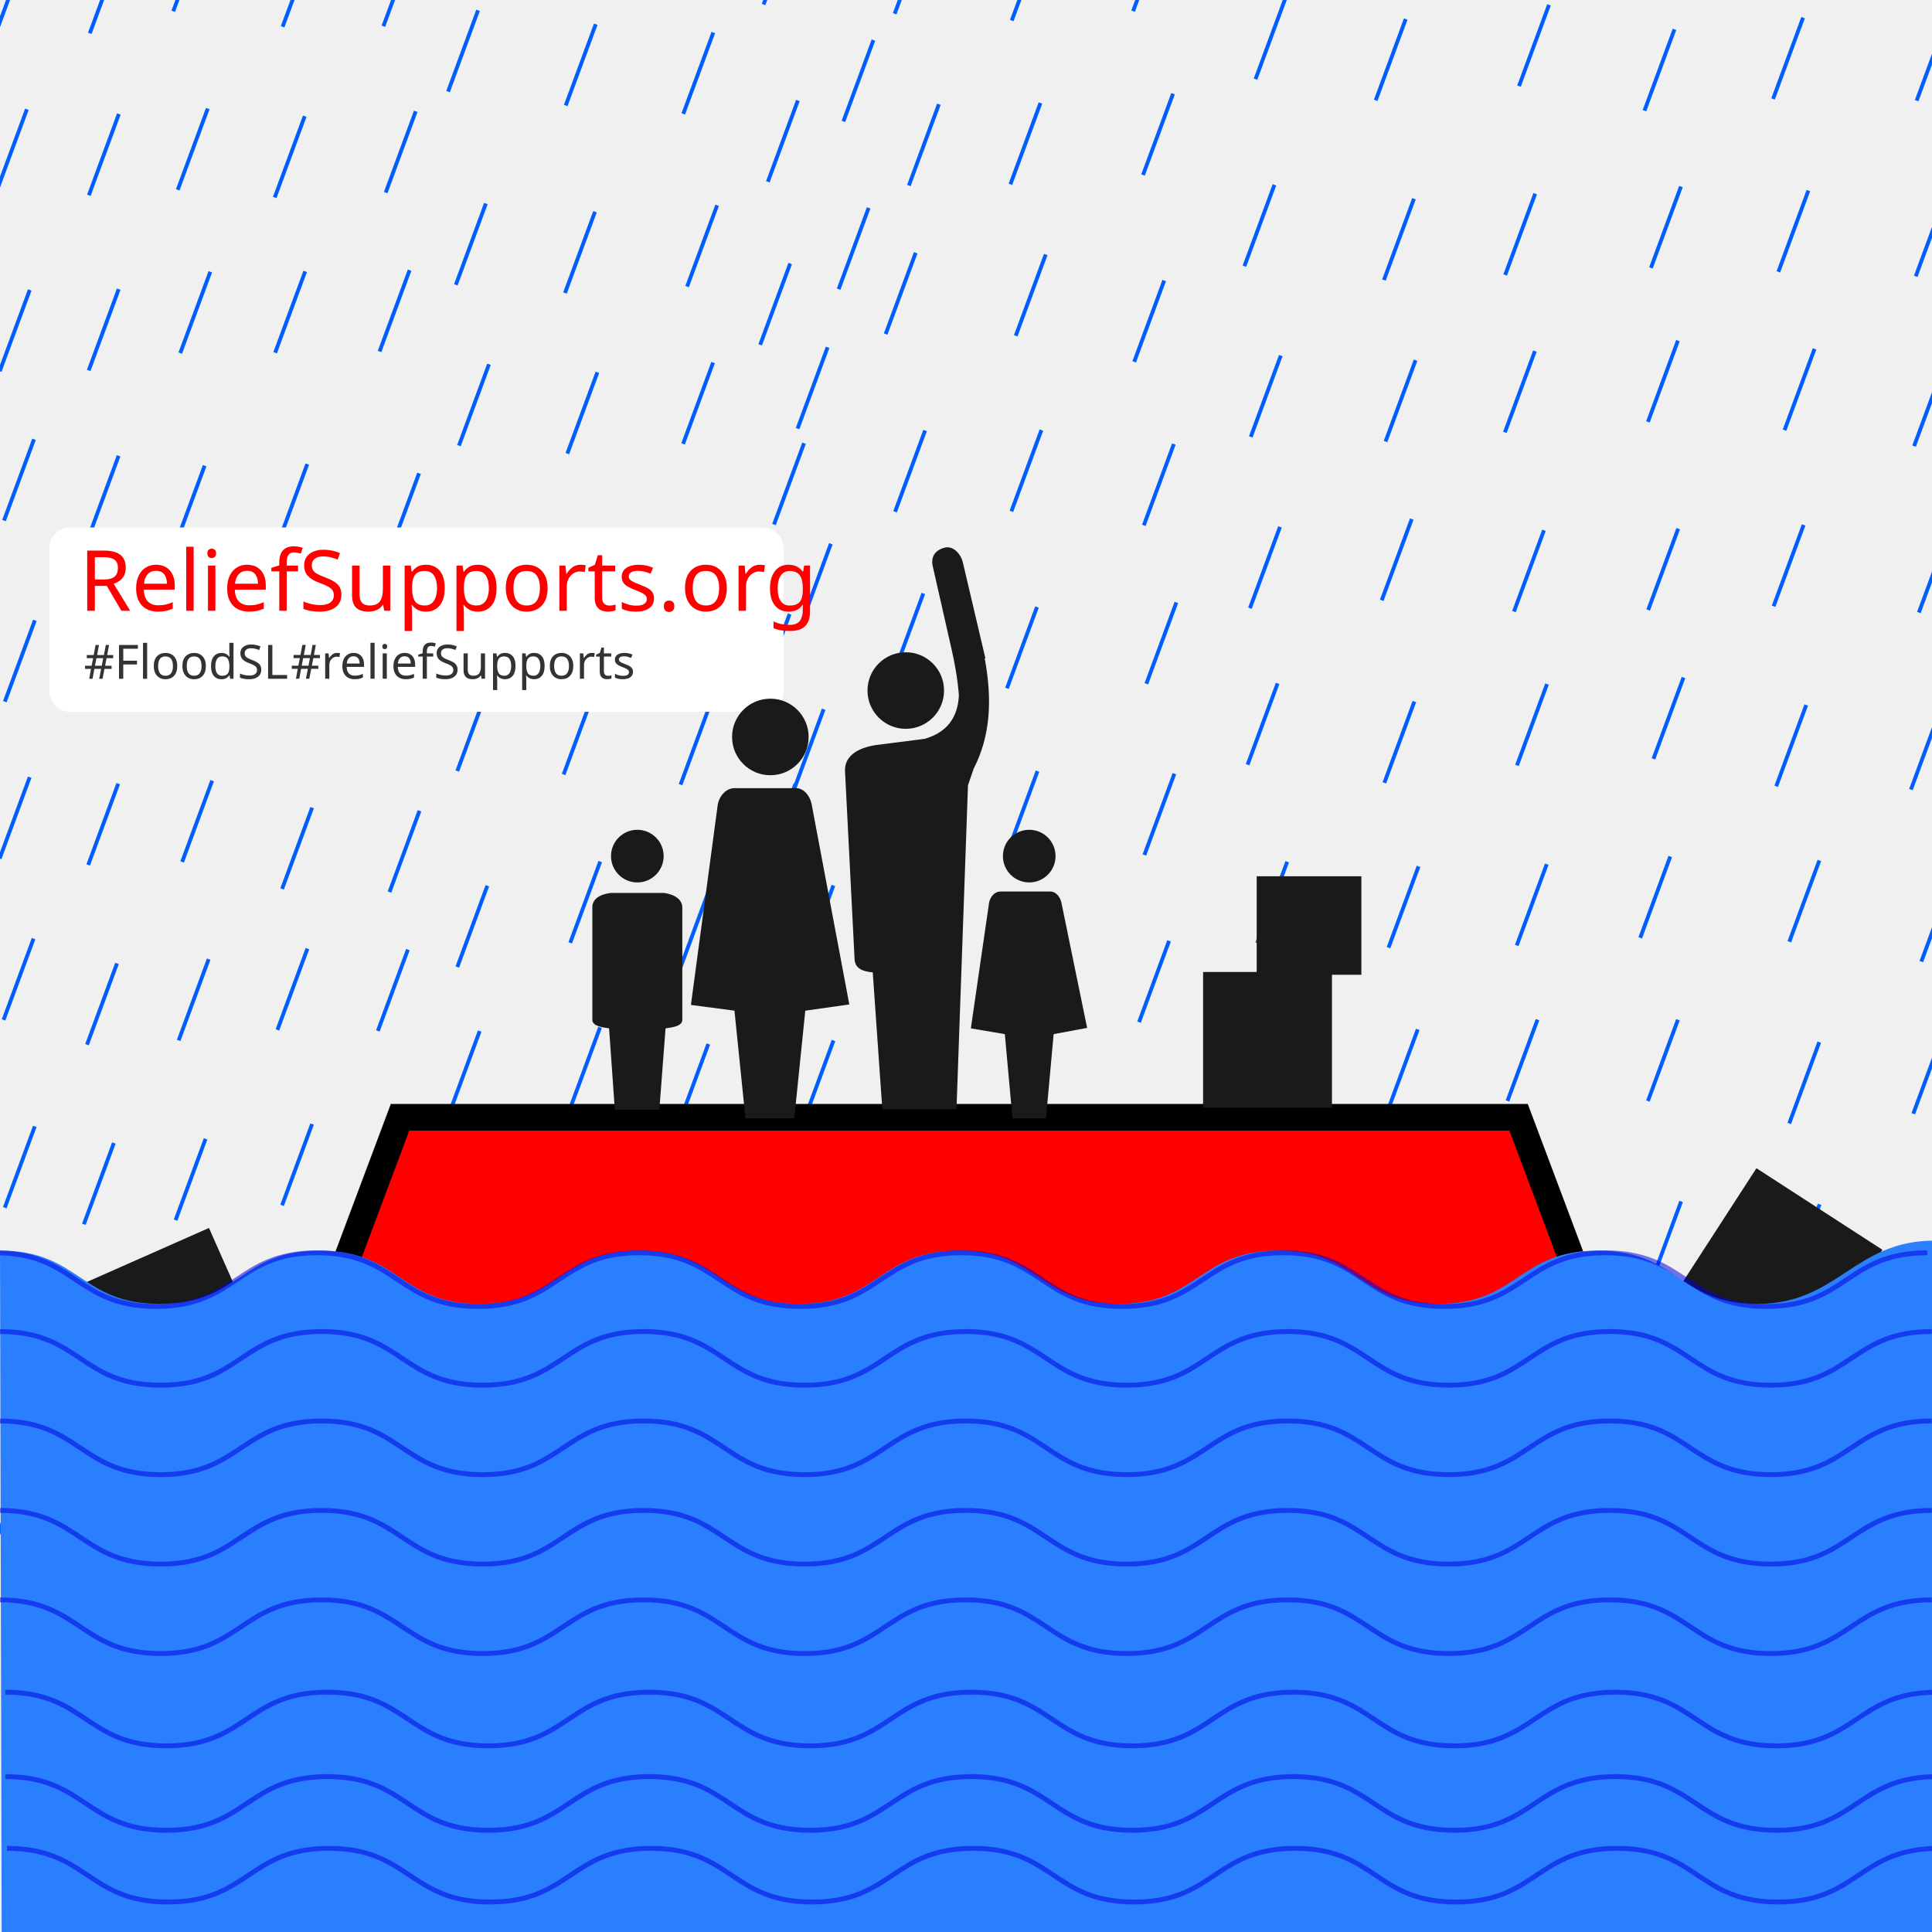
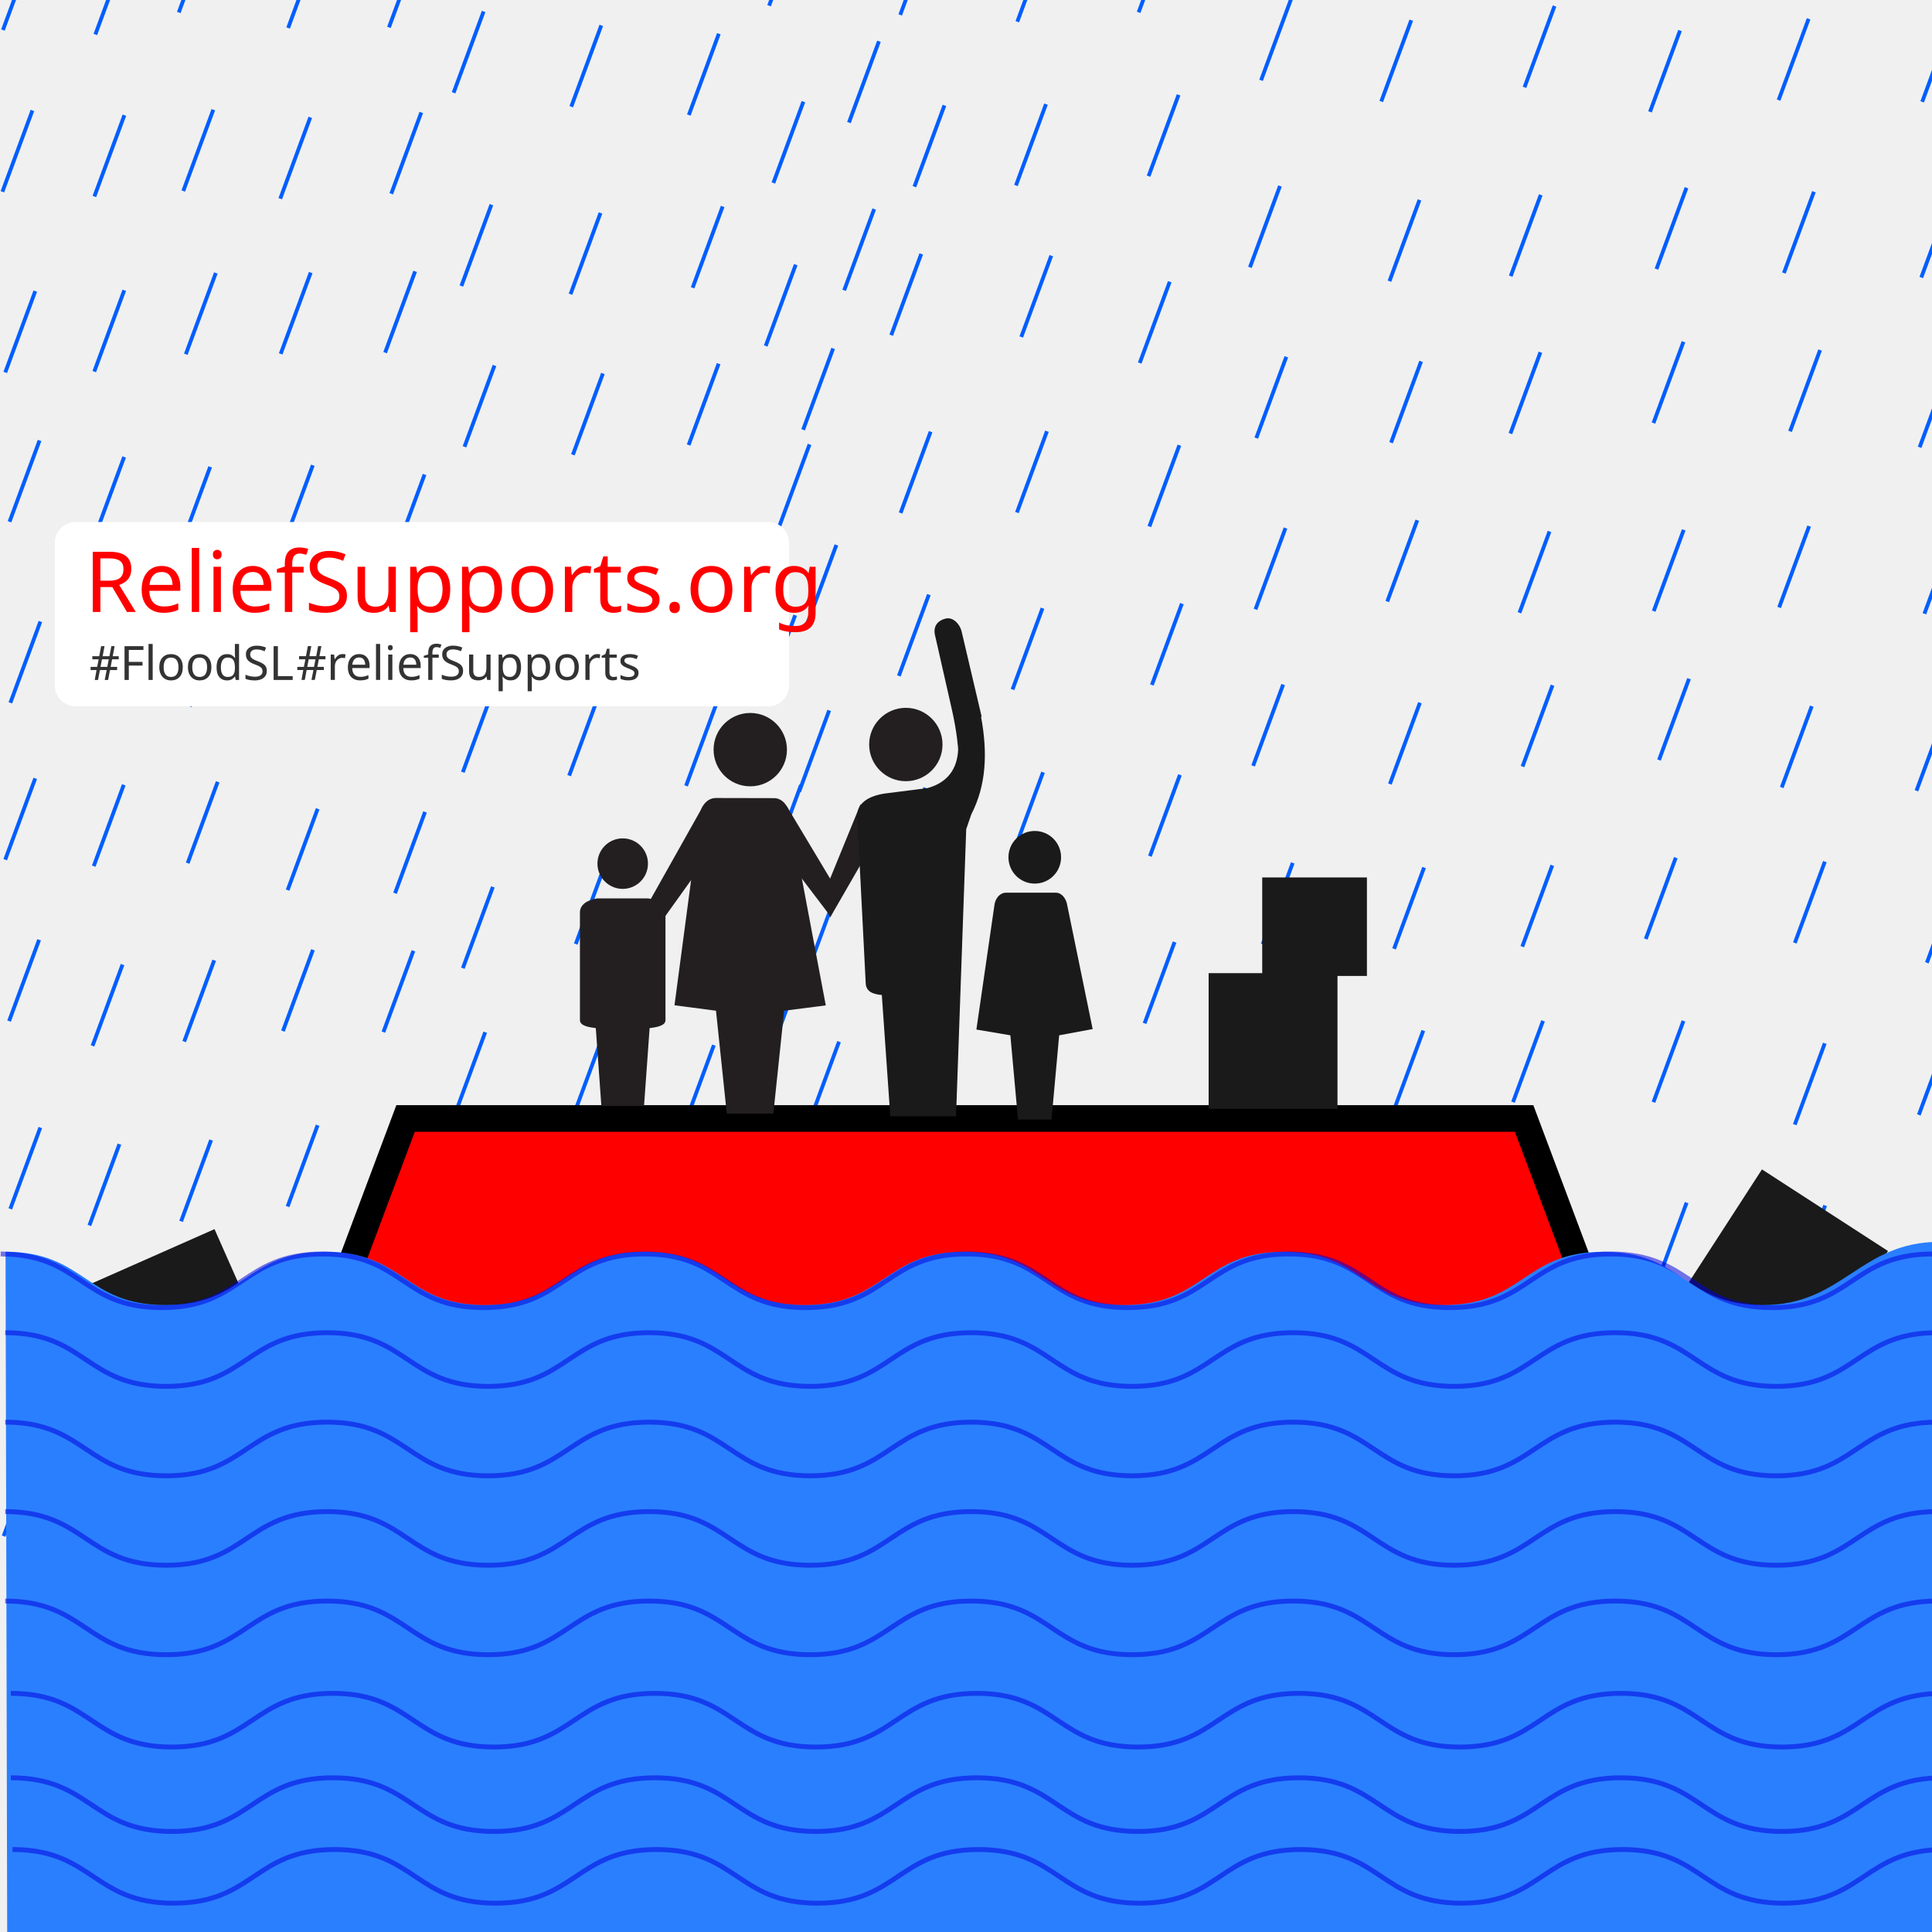
<svg xmlns="http://www.w3.org/2000/svg" xmlns:xlink="http://www.w3.org/1999/xlink" version="1.1" id="Layer_1" x="0px" y="0px" viewBox="0 0 1200 1200" xml:space="preserve" width="1200" height="1200">
  <defs id="defs8341">
    <filter style="color-interpolation-filters:sRGB" id="filter3941-9" width="1.96" y="-0.48" x="-0.48" height="1.96">
      <feGaussianBlur id="feGaussianBlur3943-4" stdDeviation="13.143" />
    </filter>
    <filter style="color-interpolation-filters:sRGB" id="filter9089" width="1.96" y="-0.48" x="-0.48" height="1.96">
      <feGaussianBlur id="feGaussianBlur9091" stdDeviation="13.143" />
    </filter>
  </defs>
  <style type="text/css" id="style8307">
	.st0{fill:none;}
	.st1{fill:none;stroke:#000000;stroke-width:3;stroke-miterlimit:10;}
</style>
-   <g id="g12012" transform="matrix(2.363739,0,0,2.363739,1644.604,387.0415)">
+   <g id="g12012" transform="matrix(2.363739,0,0,2.363739,1648.042,387.7715)">
    <path id="path9174" d="m -705.021,-180.174 -7.889,21.361" style="fill:none;fill-rule:evenodd;stroke:#005eff;stroke-width:1px;stroke-linecap:butt;stroke-linejoin:miter;stroke-opacity:1" />
    <use id="use11612" transform="translate(0.2199253,-3.511645)" xlink:href="#path9174" y="0" x="0" width="100%" height="100%" />
    <use id="use11614" transform="translate(0.2367067,43.8483)" xlink:href="#path9174" y="0" x="0" width="100%" height="100%" />
    <use id="use11616" transform="translate(0.249422,89.6215)" xlink:href="#path9174" y="0" x="0" width="100%" height="100%" />
    <use id="use11618" transform="translate(0,137.5374)" xlink:href="#path9174" y="0" x="0" width="100%" height="100%" />
    <use id="use11620" transform="translate(0,181.1509)" xlink:href="#path9174" y="0" x="0" width="100%" height="100%" />
    <use id="use11622" transform="translate(0,226.8578)" xlink:href="#path9174" y="0" x="0" width="100%" height="100%" />
    <use id="use11624" transform="translate(0,269.3796)" xlink:href="#path9174" y="0" x="0" width="100%" height="100%" />
    <use id="use11626" transform="translate(0,309.4663)" xlink:href="#path9174" y="0" x="0" width="100%" height="100%" />
    <use id="use11628" transform="translate(0,358.5057)" xlink:href="#path9174" y="0" x="0" width="100%" height="100%" />
    <use id="use11630" transform="translate(0,398.0072)" xlink:href="#path9174" y="0" x="0" width="100%" height="100%" />
    <use id="use11632" transform="translate(16.45773,2.656636)" xlink:href="#path9174" y="0" x="0" width="100%" height="100%" />
    <use id="use11634" transform="translate(16.31925,45.1521)" xlink:href="#path9174" y="0" x="0" width="100%" height="100%" />
    <use id="use11636" transform="translate(17.07123,92.62566)" xlink:href="#path9174" y="0" x="0" width="100%" height="100%" />
    <use id="use11638" transform="translate(18.19793,131.8624)" xlink:href="#path9174" y="0" x="0" width="100%" height="100%" />
    <use id="use11640" transform="translate(18.41417,179.4472)" xlink:href="#path9174" y="0" x="0" width="100%" height="100%" />
    <use id="use11642" transform="translate(17.0617,220.6575)" xlink:href="#path9174" y="0" x="0" width="100%" height="100%" />
    <use id="use11644" transform="translate(18.07624,263.0735)" xlink:href="#path9174" y="0" x="0" width="100%" height="100%" />
    <use id="use11646" transform="translate(18.39834,312.4124)" xlink:href="#path9174" y="0" x="0" width="100%" height="100%" />
    <use id="use11648" transform="translate(18.21359,359.2783)" xlink:href="#path9174" y="0" x="0" width="100%" height="100%" />
    <use id="use11650" transform="translate(16.64007,398.4115)" xlink:href="#path9174" y="0" x="0" width="100%" height="100%" />
    <use id="use11652" transform="translate(40.74526,3.821619)" xlink:href="#path9174" y="0" x="0" width="100%" height="100%" />
    <use id="use11654" transform="translate(40.48961,46.39179)" xlink:href="#path9174" y="0" x="0" width="100%" height="100%" />
    <use id="use11656" transform="translate(40.45458,92.40795)" xlink:href="#path9174" y="0" x="0" width="100%" height="100%" />
    <use id="use11658" transform="translate(40.42395,136.2018)" xlink:href="#path9174" y="0" x="0" width="100%" height="100%" />
    <use id="use11660" transform="translate(40.67524,177.3435)" xlink:href="#path9174" y="0" x="0" width="100%" height="100%" />
    <use id="use11662" transform="translate(40.32082,222.3555)" xlink:href="#path9174" y="0" x="0" width="100%" height="100%" />
    <use id="use11664" transform="translate(40.00281,269.5853)" xlink:href="#path9174" y="0" x="0" width="100%" height="100%" />
    <use id="use11666" transform="translate(39.18055,316.7736)" xlink:href="#path9174" y="0" x="0" width="100%" height="100%" />
    <use id="use11668" transform="translate(39.03111,353.8073)" xlink:href="#path9174" y="0" x="0" width="100%" height="100%" />
    <use id="use11670" transform="translate(39.23326,404.1823)" xlink:href="#path9174" y="0" x="0" width="100%" height="100%" />
    <use id="use11672" transform="translate(62.66914,-1.962065)" xlink:href="#path9174" y="0" x="0" width="100%" height="100%" />
    <use id="use11674" transform="translate(63.85124,44.95344)" xlink:href="#path9174" y="0" x="0" width="100%" height="100%" />
    <use id="use11676" transform="translate(64.51514,87.85297)" xlink:href="#path9174" y="0" x="0" width="100%" height="100%" />
    <use id="use11678" transform="translate(63.03046,138.8047)" xlink:href="#path9174" y="0" x="0" width="100%" height="100%" />
    <use id="use11680" transform="translate(65.61607,180.3919)" xlink:href="#path9174" y="0" x="0" width="100%" height="100%" />
    <use id="use11682" transform="translate(65.00317,221.569)" xlink:href="#path9174" y="0" x="0" width="100%" height="100%" />
    <use id="use11684" transform="translate(64.09132,268.4573)" xlink:href="#path9174" y="0" x="0" width="100%" height="100%" />
    <use id="use11686" transform="translate(63.27709,315.6913)" xlink:href="#path9174" y="0" x="0" width="100%" height="100%" />
    <use id="use11688" transform="translate(62.53636,356.2343)" xlink:href="#path9174" y="0" x="0" width="100%" height="100%" />
    <use id="use11690" transform="translate(62.75215,402.829)" xlink:href="#path9174" y="0" x="0" width="100%" height="100%" />
    <use id="use11692" transform="translate(91.40556,2.111391)" xlink:href="#path9174" y="0" x="0" width="100%" height="100%" />
    <use id="use11694" transform="translate(89.33541,46.96419)" xlink:href="#path9174" y="0" x="0" width="100%" height="100%" />
    <use id="use11696" transform="translate(89.45012,87.74501)" xlink:href="#path9174" y="0" x="0" width="100%" height="100%" />
    <use id="use11698" transform="translate(90.00611,138.3744)" xlink:href="#path9174" y="0" x="0" width="100%" height="100%" />
    <use id="use11700" transform="translate(90.57814,175.4754)" xlink:href="#path9174" y="0" x="0" width="100%" height="100%" />
    <use id="use11702" transform="translate(91.27426,228.6521)" xlink:href="#path9174" y="0" x="0" width="100%" height="100%" />
    <use id="use11704" transform="translate(90.0401,265.7007)" xlink:href="#path9174" y="0" x="0" width="100%" height="100%" />
    <use id="use11706" transform="translate(91.26548,311.801)" xlink:href="#path9174" y="0" x="0" width="100%" height="100%" />
    <use id="use11708" transform="translate(89.31199,358.1369)" xlink:href="#path9174" y="0" x="0" width="100%" height="100%" />
    <use id="use11710" transform="translate(91.03465,400.8505)" xlink:href="#path9174" y="0" x="0" width="100%" height="100%" />
    <use id="use11712" transform="translate(117.8925,1.956765)" xlink:href="#path9174" y="0" x="0" width="100%" height="100%" />
    <use id="use11714" transform="translate(118.499,45.67838)" xlink:href="#path9174" y="0" x="0" width="100%" height="100%" />
    <use id="use11716" transform="translate(116.886,87.42916)" xlink:href="#path9174" y="0" x="0" width="100%" height="100%" />
    <use id="use11718" transform="translate(119.366,140.8071)" xlink:href="#path9174" y="0" x="0" width="100%" height="100%" />
    <use id="use11720" transform="translate(119.1987,175.9946)" xlink:href="#path9174" y="0" x="0" width="100%" height="100%" />
    <use id="use11722" transform="translate(119.4907,229.4805)" xlink:href="#path9174" y="0" x="0" width="100%" height="100%" />
    <use id="use11724" transform="translate(116.4364,265.9628)" xlink:href="#path9174" y="0" x="0" width="100%" height="100%" />
    <use id="use11726" transform="translate(118.0369,317.6896)" xlink:href="#path9174" y="0" x="0" width="100%" height="100%" />
    <use id="use11728" transform="translate(117.9873,355.7677)" xlink:href="#path9174" y="0" x="0" width="100%" height="100%" />
    <use id="use11730" transform="translate(118.8371,400.6724)" xlink:href="#path9174" y="0" x="0" width="100%" height="100%" />
    <use height="100%" width="100%" id="use11732" transform="translate(134.8806,19.14052)" xlink:href="#path9174" y="0" x="0" />
    <use height="100%" width="100%" id="use11734" transform="translate(136.9303,69.91159)" xlink:href="#path9174" y="0" x="0" />
    <use height="100%" width="100%" id="use11736" transform="translate(137.743,112.1625)" xlink:href="#path9174" y="0" x="0" />
    <use height="100%" width="100%" id="use11738" transform="translate(138.7466,156.3961)" xlink:href="#path9174" y="0" x="0" />
    <use height="100%" width="100%" id="use11740" transform="translate(137.3075,197.6756)" xlink:href="#path9174" y="0" x="0" />
    <use height="100%" width="100%" id="use11742" transform="translate(137.3149,249.1764)" xlink:href="#path9174" y="0" x="0" />
    <use height="100%" width="100%" id="use11744" transform="translate(135.3024,287.3662)" xlink:href="#path9174" y="0" x="0" />
    <use height="100%" width="100%" id="use11746" transform="translate(136.8478,330.9468)" xlink:href="#path9174" y="0" x="0" />
    <use height="100%" width="100%" id="use11748" transform="translate(135.2551,379.4895)" xlink:href="#path9174" y="0" x="0" />
    <use height="100%" width="100%" id="use11750" transform="translate(137.6789,424.6957)" xlink:href="#path9174" y="0" x="0" />
    <use height="100%" width="100%" id="use11752" transform="translate(165.7999,22.79718)" xlink:href="#path9174" y="0" x="0" />
    <use height="100%" width="100%" id="use11754" transform="translate(165.6036,72.06893)" xlink:href="#path9174" y="0" x="0" />
    <use height="100%" width="100%" id="use11756" transform="translate(166.2275,114.2653)" xlink:href="#path9174" y="0" x="0" />
    <use height="100%" width="100%" id="use11758" transform="translate(167.6994,160.287)" xlink:href="#path9174" y="0" x="0" />
    <use height="100%" width="100%" id="use11760" transform="translate(165.2465,198.5798)" xlink:href="#path9174" y="0" x="0" />
    <use height="100%" width="100%" id="use11762" transform="translate(166.9791,242.827)" xlink:href="#path9174" y="0" x="0" />
    <use height="100%" width="100%" id="use11764" transform="translate(166.9323,286.3993)" xlink:href="#path9174" y="0" x="0" />
    <use height="100%" width="100%" id="use11766" transform="translate(167.8384,337.0048)" xlink:href="#path9174" y="0" x="0" />
    <use height="100%" width="100%" id="use11768" transform="translate(166.181,374.6492)" xlink:href="#path9174" y="0" x="0" />
    <use height="100%" width="100%" id="use11770" transform="translate(165.5464,424.5496)" xlink:href="#path9174" y="0" x="0" />
    <use height="100%" width="100%" id="use11772" transform="translate(196.6913,24.98938)" xlink:href="#path9174" y="0" x="0" />
    <use height="100%" width="100%" id="use11774" transform="translate(197.6922,70.38133)" xlink:href="#path9174" y="0" x="0" />
    <use height="100%" width="100%" id="use11776" transform="translate(196.6401,111.6959)" xlink:href="#path9174" y="0" x="0" />
    <use height="100%" width="100%" id="use11778" transform="translate(196.8594,159.2227)" xlink:href="#path9174" y="0" x="0" />
    <use height="100%" width="100%" id="use11780" transform="translate(195.9671,201.2593)" xlink:href="#path9174" y="0" x="0" />
    <use height="100%" width="100%" id="use11782" transform="translate(195.6827,250.0433)" xlink:href="#path9174" y="0" x="0" />
    <use height="100%" width="100%" id="use11784" transform="translate(195.3856,290.7602)" xlink:href="#path9174" y="0" x="0" />
    <use height="100%" width="100%" id="use11786" transform="translate(197.0353,333.0728)" xlink:href="#path9174" y="0" x="0" />
    <use height="100%" width="100%" id="use11788" transform="translate(197.4042,375.7887)" xlink:href="#path9174" y="0" x="0" />
    <use height="100%" width="100%" id="use11790" transform="translate(196.6535,423.5862)" xlink:href="#path9174" y="0" x="0" />
    <use height="100%" width="100%" id="use11792" transform="translate(238.7662,26.96856)" xlink:href="#path9174" y="0" x="0" />
    <use height="100%" width="100%" id="use11794" transform="translate(237.5113,71.05429)" xlink:href="#path9174" y="0" x="0" />
    <use height="100%" width="100%" id="use11796" transform="translate(226.7295,107.6873)" xlink:href="#path9174" y="0" x="0" />
    <use height="100%" width="100%" id="use11798" transform="translate(227.5773,159.3268)" xlink:href="#path9174" y="0" x="0" />
    <use height="100%" width="100%" id="use11800" transform="translate(225.6856,202.797)" xlink:href="#path9174" y="0" x="0" />
    <use height="100%" width="100%" id="use11802" transform="translate(228.2431,249.109)" xlink:href="#path9174" y="0" x="0" />
    <use height="100%" width="100%" id="use11804" transform="translate(228.2736,289.8427)" xlink:href="#path9174" y="0" x="0" />
    <use height="100%" width="100%" id="use11806" transform="translate(229.2509,332.6002)" xlink:href="#path9174" y="0" x="0" />
    <use height="100%" width="100%" id="use11808" transform="translate(225.568,380.2752)" xlink:href="#path9174" y="0" x="0" />
    <use height="100%" width="100%" id="use11810" transform="translate(225.8345,422.9241)" xlink:href="#path9174" y="0" x="0" />
    <use height="100%" width="100%" id="use11812" transform="translate(217.7859,-3.738919)" xlink:href="#path9174" y="0" x="0" />
    <use height="100%" width="100%" id="use11814" transform="translate(218.9119,42.83803)" xlink:href="#path9174" y="0" x="0" />
    <use height="100%" width="100%" id="use11816" transform="translate(216.8964,85.67722)" xlink:href="#path9174" y="0" x="0" />
    <use height="100%" width="100%" id="use11818" transform="translate(220.5269,132.8984)" xlink:href="#path9174" y="0" x="0" />
    <use height="100%" width="100%" id="use11820" transform="translate(216.7472,177.7908)" xlink:href="#path9174" y="0" x="0" />
    <use height="100%" width="100%" id="use11822" transform="translate(218.2626,222.4374)" xlink:href="#path9174" y="0" x="0" />
    <use height="100%" width="100%" id="use11824" transform="translate(220.5382,264.9577)" xlink:href="#path9174" y="0" x="0" />
    <use height="100%" width="100%" id="use11826" transform="translate(218.0155,312.2805)" xlink:href="#path9174" y="0" x="0" />
    <use height="100%" width="100%" id="use11828" transform="translate(218.8205,352.8848)" xlink:href="#path9174" y="0" x="0" />
    <use height="100%" width="100%" id="use11830" transform="translate(218.1346,400.9339)" xlink:href="#path9174" y="0" x="0" />
    <use height="100%" width="100%" id="use11832" transform="translate(252.2407,-1.318684)" xlink:href="#path9174" y="0" x="0" />
    <use height="100%" width="100%" id="use11834" transform="translate(255.9688,43.81632)" xlink:href="#path9174" y="0" x="0" />
    <use height="100%" width="100%" id="use11836" transform="translate(249.8734,82.85032)" xlink:href="#path9174" y="0" x="0" />
    <use height="100%" width="100%" id="use11838" transform="translate(252.3411,129.5546)" xlink:href="#path9174" y="0" x="0" />
    <use height="100%" width="100%" id="use11840" transform="translate(251.8824,172.3713)" xlink:href="#path9174" y="0" x="0" />
    <use height="100%" width="100%" id="use11842" transform="translate(250.9327,223.1233)" xlink:href="#path9174" y="0" x="0" />
    <use height="100%" width="100%" id="use11844" transform="translate(251.7718,263.3838)" xlink:href="#path9174" y="0" x="0" />
    <use height="100%" width="100%" id="use11846" transform="translate(249.2923,311.8468)" xlink:href="#path9174" y="0" x="0" />
    <use height="100%" width="100%" id="use11848" transform="translate(252.9408,349.6033)" xlink:href="#path9174" y="0" x="0" />
    <use height="100%" width="100%" id="use11850" transform="translate(252.5865,401.461)" xlink:href="#path9174" y="0" x="0" />
    <use height="100%" width="100%" id="use11852" transform="translate(283.0086,0.4669544)" xlink:href="#path9174" y="0" x="0" />
    <use height="100%" width="100%" id="use11854" transform="translate(282.6528,43.49766)" xlink:href="#path9174" y="0" x="0" />
    <use height="100%" width="100%" id="use11856" transform="translate(284.0483,83.30816)" xlink:href="#path9174" y="0" x="0" />
    <use height="100%" width="100%" id="use11858" transform="translate(282.9081,129.4442)" xlink:href="#path9174" y="0" x="0" />
    <use height="100%" width="100%" id="use11860" transform="translate(281.7439,175.9435)" xlink:href="#path9174" y="0" x="0" />
    <use height="100%" width="100%" id="use11862" transform="translate(281.8815,219.0643)" xlink:href="#path9174" y="0" x="0" />
    <use height="100%" width="100%" id="use11864" transform="translate(282.1235,267.2259)" xlink:href="#path9174" y="0" x="0" />
    <use height="100%" width="100%" id="use11866" transform="translate(283.9348,307.2328)" xlink:href="#path9174" y="0" x="0" />
    <use height="100%" width="100%" id="use11868" transform="translate(282.2891,356.6099)" xlink:href="#path9174" y="0" x="0" />
    <use height="100%" width="100%" id="use11870" transform="translate(285.4756,402.2654)" xlink:href="#path9174" y="0" x="0" />
    <use height="100%" width="100%" id="use11872" transform="translate(314.8889,-1.993023)" xlink:href="#path9174" y="0" x="0" />
    <use height="100%" width="100%" id="use11874" transform="translate(317.5003,41.04933)" xlink:href="#path9174" y="0" x="0" />
    <use height="100%" width="100%" id="use11876" transform="translate(315.1741,90.15354)" xlink:href="#path9174" y="0" x="0" />
    <use height="100%" width="100%" id="use11878" transform="translate(317.706,133.1178)" xlink:href="#path9174" y="0" x="0" />
    <use height="100%" width="100%" id="use11880" transform="translate(318.369,174.7443)" xlink:href="#path9174" y="0" x="0" />
    <use height="100%" width="100%" id="use11882" transform="translate(317.853,219.7366)" xlink:href="#path9174" y="0" x="0" />
    <use height="100%" width="100%" id="use11884" transform="translate(316.4511,263.6644)" xlink:href="#path9174" y="0" x="0" />
    <use height="100%" width="100%" id="use11886" transform="translate(316.4805,308.6697)" xlink:href="#path9174" y="0" x="0" />
    <use height="100%" width="100%" id="use11888" transform="translate(315.159,351.0195)" xlink:href="#path9174" y="0" x="0" />
    <use height="100%" width="100%" id="use11890" transform="translate(318.4631,397.8869)" xlink:href="#path9174" y="0" x="0" />
    <use height="100%" width="100%" id="use11892" transform="translate(347.0626,15.86405)" xlink:href="#path9174" y="0" x="0" />
    <use height="100%" width="100%" id="use11894" transform="translate(344.138,65.00639)" xlink:href="#path9174" y="0" x="0" />
    <use height="100%" width="100%" id="use11896" transform="translate(345.8046,109.881)" xlink:href="#path9174" y="0" x="0" />
    <use height="100%" width="100%" id="use11898" transform="translate(345.595,154.8821)" xlink:href="#path9174" y="0" x="0" />
    <use height="100%" width="100%" id="use11900" transform="translate(344.9744,196.0042)" xlink:href="#path9174" y="0" x="0" />
    <use height="100%" width="100%" id="use11902" transform="translate(347.4935,242.8693)" xlink:href="#path9174" y="0" x="0" />
    <use height="100%" width="100%" id="use11904" transform="translate(345.1352,285.6463)" xlink:href="#path9174" y="0" x="0" />
    <use height="100%" width="100%" id="use11906" transform="translate(345.1947,328.5254)" xlink:href="#path9174" y="0" x="0" />
    <use height="100%" width="100%" id="use11908" transform="translate(344.891,371.5276)" xlink:href="#path9174" y="0" x="0" />
    <use height="100%" width="100%" id="use11910" transform="translate(347.0747,423.0853)" xlink:href="#path9174" y="0" x="0" />
    <use height="100%" width="100%" id="use11912" transform="translate(378.6383,21.43329)" xlink:href="#path9174" y="0" x="0" />
    <use height="100%" width="100%" id="use11914" transform="translate(380.7996,68.65368)" xlink:href="#path9174" y="0" x="0" />
    <use height="100%" width="100%" id="use11916" transform="translate(381.2209,111.0899)" xlink:href="#path9174" y="0" x="0" />
    <use height="100%" width="100%" id="use11918" transform="translate(380.2214,152.8226)" xlink:href="#path9174" y="0" x="0" />
    <use height="100%" width="100%" id="use11920" transform="translate(380.911,200.7793)" xlink:href="#path9174" y="0" x="0" />
    <use height="100%" width="100%" id="use11922" transform="translate(382.0067,244.0867)" xlink:href="#path9174" y="0" x="0" />
    <use height="100%" width="100%" id="use11924" transform="translate(381.8001,286.9294)" xlink:href="#path9174" y="0" x="0" />
    <use height="100%" width="100%" id="use11926" transform="translate(378.9615,329.1929)" xlink:href="#path9174" y="0" x="0" />
    <use height="100%" width="100%" id="use11928" transform="translate(380.0231,372.3146)" xlink:href="#path9174" y="0" x="0" />
    <use height="100%" width="100%" id="use11930" transform="translate(381.9015,417.5785)" xlink:href="#path9174" y="0" x="0" />
    <use height="100%" width="100%" id="use11932" transform="translate(416.2857,17.70829)" xlink:href="#path9174" y="0" x="0" />
    <use height="100%" width="100%" id="use11934" transform="translate(412.6588,67.3291)" xlink:href="#path9174" y="0" x="0" />
    <use height="100%" width="100%" id="use11936" transform="translate(412.5838,108.6855)" xlink:href="#path9174" y="0" x="0" />
    <use height="100%" width="100%" id="use11938" transform="translate(414.9628,155.7767)" xlink:href="#path9174" y="0" x="0" />
    <use height="100%" width="100%" id="use11940" transform="translate(415.762,196.1889)" xlink:href="#path9174" y="0" x="0" />
    <use height="100%" width="100%" id="use11942" transform="translate(415.6942,243.5133)" xlink:href="#path9174" y="0" x="0" />
    <use height="100%" width="100%" id="use11944" transform="translate(413.2648,284.3724)" xlink:href="#path9174" y="0" x="0" />
    <use height="100%" width="100%" id="use11946" transform="translate(413.4915,333.0981)" xlink:href="#path9174" y="0" x="0" />
    <use height="100%" width="100%" id="use11948" transform="translate(415.4525,373.9048)" xlink:href="#path9174" y="0" x="0" />
    <use height="100%" width="100%" id="use11950" transform="translate(414.1573,425.1221)" xlink:href="#path9174" y="0" x="0" />
    <use height="100%" width="100%" id="use11952" transform="translate(449.2583,24.15398)" xlink:href="#path9174" y="0" x="0" />
    <use height="100%" width="100%" id="use11954" transform="translate(450.9611,65.45806)" xlink:href="#path9174" y="0" x="0" />
    <use height="100%" width="100%" id="use11956" transform="translate(450.1692,105.9298)" xlink:href="#path9174" y="0" x="0" />
    <use height="100%" width="100%" id="use11958" transform="translate(450.2355,155.3519)" xlink:href="#path9174" y="0" x="0" />
    <use height="100%" width="100%" id="use11960" transform="translate(451.6247,194.4725)" xlink:href="#path9174" y="0" x="0" />
    <use height="100%" width="100%" id="use11962" transform="translate(448.1488,241.5013)" xlink:href="#path9174" y="0" x="0" />
    <use height="100%" width="100%" id="use11964" transform="translate(450.166,284.3875)" xlink:href="#path9174" y="0" x="0" />
    <use height="100%" width="100%" id="use11966" transform="translate(450.9982,332.1386)" xlink:href="#path9174" y="0" x="0" />
    <use height="100%" width="100%" id="use11968" transform="translate(448.8178,376.5428)" xlink:href="#path9174" y="0" x="0" />
    <use height="100%" width="100%" id="use11970" transform="translate(449.668,422.5388)" xlink:href="#path9174" y="0" x="0" />
    <use height="100%" width="100%" id="use11972" transform="translate(483.0535,21.0693)" xlink:href="#path9174" y="0" x="0" />
    <use height="100%" width="100%" id="use11974" transform="translate(484.4452,66.50581)" xlink:href="#path9174" y="0" x="0" />
    <use height="100%" width="100%" id="use11976" transform="translate(486.0648,108.1028)" xlink:href="#path9174" y="0" x="0" />
    <use height="100%" width="100%" id="use11978" transform="translate(483.1913,154.3768)" xlink:href="#path9174" y="0" x="0" />
    <use height="100%" width="100%" id="use11980" transform="translate(483.8799,201.6852)" xlink:href="#path9174" y="0" x="0" />
    <use height="100%" width="100%" id="use11982" transform="translate(487.3214,242.5348)" xlink:href="#path9174" y="0" x="0" />
    <use height="100%" width="100%" id="use11984" transform="translate(487.3016,290.278)" xlink:href="#path9174" y="0" x="0" />
    <use height="100%" width="100%" id="use11986" transform="translate(487.394,332.8915)" xlink:href="#path9174" y="0" x="0" />
    <use height="100%" width="100%" id="use11988" transform="translate(486.1756,376.1477)" xlink:href="#path9174" y="0" x="0" />
    <use height="100%" width="100%" id="use11990" transform="translate(484.3584,425.7991)" xlink:href="#path9174" y="0" x="0" />
    <use height="100%" width="100%" id="use11992" transform="translate(520.7813,21.52677)" xlink:href="#path9174" y="0" x="0" />
    <use height="100%" width="100%" id="use11994" transform="translate(520.5435,67.68009)" xlink:href="#path9174" y="0" x="0" />
    <use height="100%" width="100%" id="use11996" transform="translate(520.1089,112.3024)" xlink:href="#path9174" y="0" x="0" />
    <use height="100%" width="100%" id="use11998" transform="translate(521.3662,156.0284)" xlink:href="#path9174" y="0" x="0" />
    <use height="100%" width="100%" id="use12000" transform="translate(519.2759,202.5527)" xlink:href="#path9174" y="0" x="0" />
    <use height="100%" width="100%" id="use12002" transform="translate(522.0111,247.7509)" xlink:href="#path9174" y="0" x="0" />
    <use height="100%" width="100%" id="use12004" transform="translate(519.8981,287.7233)" xlink:href="#path9174" y="0" x="0" />
    <use height="100%" width="100%" id="use12006" transform="translate(520.4135,337.2455)" xlink:href="#path9174" y="0" x="0" />
    <use height="100%" width="100%" id="use12008" transform="translate(521.6844,378.7385)" xlink:href="#path9174" y="0" x="0" />
    <use height="100%" width="100%" id="use12010" transform="translate(522.4407,426.3305)" xlink:href="#path9174" y="0" x="0" />
  </g>
-   <rect style="opacity:1;fill:#ffffff;fill-opacity:1;stroke:none;stroke-width:1.353;stroke-linecap:round;stroke-linejoin:round;stroke-miterlimit:10;stroke-dasharray:none;stroke-dashoffset:0;stroke-opacity:1" id="rect12215" width="456.051" height="114.485" x="30.598" y="327.623" ry="12.902" />
-   <rect style="opacity:1;fill:#1a1a1a;fill-opacity:1;stroke:none;stroke-width:2.322;stroke-linecap:round;stroke-linejoin:round;stroke-miterlimit:10;stroke-dasharray:none;stroke-dashoffset:0;stroke-opacity:1" id="rect8381-4-7-1" width="93.243" height="87.72" x="-283.099" y="750.011" ry="0" rx="0" transform="rotate(-23.86347)" />
-   <rect style="opacity:1;fill:#1a1a1a;fill-opacity:1;stroke:none;stroke-width:2.322;stroke-linecap:round;stroke-linejoin:round;stroke-miterlimit:10;stroke-dasharray:none;stroke-dashoffset:0;stroke-opacity:1" id="rect8381-4-7" width="93.243" height="87.72" x="1310.115" y="16.219" ry="0" rx="0" transform="rotate(32.91904)" />
-   <polyline id="XMLID_429_" class="st1" points="-312.1,311.4 -304,289.8 -178,289.8 -170,311.1 " style="fill:#ff0000;stroke:#000000;stroke-width:3;stroke-miterlimit:10" transform="matrix(5.51383,0,0,5.51383,1924.674,-903.9278)" />
-   <g id="XMLID_442_-6" transform="matrix(5.51383,0,0,5.51383,1440.654,-917.9733)">
+   <rect style="opacity:1;fill:#ffffff;fill-opacity:1;stroke:none;stroke-width:1.353;stroke-linecap:round;stroke-linejoin:round;stroke-miterlimit:10;stroke-dasharray:none;stroke-dashoffset:0;stroke-opacity:1" id="rect12215" width="456.051" height="114.485" x="34.036" y="324.213" ry="12.902" />
+   <rect style="opacity:1;fill:#1a1a1a;fill-opacity:1;stroke:none;stroke-width:2.322;stroke-linecap:round;stroke-linejoin:round;stroke-miterlimit:10;stroke-dasharray:none;stroke-dashoffset:0;stroke-opacity:1" id="rect8381-4-7-1" width="93.243" height="87.72" x="-280.25" y="752.07" ry="0" rx="0" transform="rotate(-23.86347)" />
+   <rect style="opacity:1;fill:#1a1a1a;fill-opacity:1;stroke:none;stroke-width:2.322;stroke-linecap:round;stroke-linejoin:round;stroke-miterlimit:10;stroke-dasharray:none;stroke-dashoffset:0;stroke-opacity:1" id="rect8381-4-7" width="93.243" height="87.72" x="1313.398" y="14.964" ry="0" rx="0" transform="rotate(32.91904)" />
+   <polyline id="XMLID_429_" class="st1" points="-312.1,311.4 -304,289.8 -178,289.8 -170,311.1 " style="fill:#ff0000;stroke:#000000;stroke-width:3;stroke-miterlimit:10" transform="matrix(5.51383,0,0,5.51383,1928.112,-903.1979)" />
+   <g id="XMLID_442_-6" transform="matrix(5.51383,0,0,5.51383,1444.092,-917.2434)">
    <path id="XMLID_444_-3" class="st1" d="m -261.279,307.363 c 9,0 9,6 18,6 9,0 9,-6 18,-6 9,0 9,6 18,6 9,0 9,-6 18,-6 9,0 9,6 18,6 9,0 9,-6 18,-6 9,0 9,6 18,6 9,0 9,-6 18,-6 9,0 9,6 18,6 9,0 9,-6 18,-6 9,0 9,6 18,6 9,0 10.869,-7.121 19.869,-7.121 l 0.001,78.252 -217.684,-0.187 z" style="fill:#2a7fff;stroke:none;stroke-width:3;stroke-miterlimit:10" />
  </g>
-   <g id="XMLID_439_" transform="matrix(5.555882,0,0,5.555882,1939.355,-956.9672)" style="opacity:0.528;stroke:#0000de;stroke-width:0.544;stroke-miterlimit:10;stroke-dasharray:none;stroke-opacity:1">
+   <g id="XMLID_439_" transform="matrix(5.555882,0,0,5.555882,1942.793,-956.2372)" style="opacity:0.528;stroke:#0000de;stroke-width:0.544;stroke-miterlimit:10;stroke-dasharray:none;stroke-opacity:1">
    <path id="XMLID_441_" class="st1" d="m -349.1,321.1 c 9,0 9,6 18,6 9,0 9,-6 18,-6 9,0 9,6 18,6 9,0 9,-6 18,-6 9,0 9,6 18,6 9,0 9,-6 18,-6 9,0 9,6 18,6 9,0 9,-6 18,-6 9,0 9,6 18,6 9,0 9,-6 18,-6 9,0 9,6 18,6 9,0 9,-6 18,-6" style="fill:none;stroke:#0000de;stroke-width:0.544;stroke-miterlimit:10;stroke-dasharray:none;stroke-opacity:1" />
  </g>
-   <g id="XMLID_436_" transform="matrix(5.555882,0,0,5.555882,1939.355,-956.9672)" style="opacity:0.528;stroke:#0000de;stroke-width:0.544;stroke-miterlimit:10;stroke-dasharray:none;stroke-opacity:1">
+   <g id="XMLID_436_" transform="matrix(5.555882,0,0,5.555882,1942.793,-956.2372)" style="opacity:0.528;stroke:#0000de;stroke-width:0.544;stroke-miterlimit:10;stroke-dasharray:none;stroke-opacity:1">
    <path id="XMLID_438_" class="st1" d="m -349.1,331.1 c 9,0 9,6 18,6 9,0 9,-6 18,-6 9,0 9,6 18,6 9,0 9,-6 18,-6 9,0 9,6 18,6 9,0 9,-6 18,-6 9,0 9,6 18,6 9,0 9,-6 18,-6 9,0 9,6 18,6 9,0 9,-6 18,-6 9,0 9,6 18,6 9,0 9,-6 18,-6" style="fill:none;stroke:#0000de;stroke-width:0.544;stroke-miterlimit:10;stroke-dasharray:none;stroke-opacity:1" />
  </g>
-   <g id="XMLID_433_" transform="matrix(5.555882,0,0,5.555882,1939.355,-956.9672)" style="opacity:0.528;stroke:#0000de;stroke-width:0.544;stroke-miterlimit:10;stroke-dasharray:none;stroke-opacity:1">
+   <g id="XMLID_433_" transform="matrix(5.555882,0,0,5.555882,1942.793,-956.2372)" style="opacity:0.528;stroke:#0000de;stroke-width:0.544;stroke-miterlimit:10;stroke-dasharray:none;stroke-opacity:1">
    <path id="XMLID_435_" class="st1" d="m -349.1,341.1 c 9,0 9,6 18,6 9,0 9,-6 18,-6 9,0 9,6 18,6 9,0 9,-6 18,-6 9,0 9,6 18,6 9,0 9,-6 18,-6 9,0 9,6 18,6 9,0 9,-6 18,-6 9,0 9,6 18,6 9,0 9,-6 18,-6 9,0 9,6 18,6 9,0 9,-6 18,-6" style="fill:none;stroke:#0000de;stroke-width:0.544;stroke-miterlimit:10;stroke-dasharray:none;stroke-opacity:1" />
  </g>
-   <g id="XMLID_430_" transform="matrix(5.555882,0,0,5.555882,1939.355,-956.9672)" style="opacity:0.528;stroke:#0000de;stroke-width:0.544;stroke-miterlimit:10;stroke-dasharray:none;stroke-opacity:1">
+   <g id="XMLID_430_" transform="matrix(5.555882,0,0,5.555882,1942.793,-956.2372)" style="opacity:0.528;stroke:#0000de;stroke-width:0.544;stroke-miterlimit:10;stroke-dasharray:none;stroke-opacity:1">
    <path id="XMLID_432_" class="st1" d="m -349.1,351.1 c 9,0 9,6 18,6 9,0 9,-6 18,-6 9,0 9,6 18,6 9,0 9,-6 18,-6 9,0 9,6 18,6 9,0 9,-6 18,-6 9,0 9,6 18,6 9,0 9,-6 18,-6 9,0 9,6 18,6 9,0 9,-6 18,-6 9,0 9,6 18,6 9,0 9,-6 18,-6" style="fill:none;stroke:#0000de;stroke-width:0.544;stroke-miterlimit:10;stroke-dasharray:none;stroke-opacity:1" />
  </g>
-   <g id="XMLID_399_" transform="matrix(2.972179,0,0,2.972179,1237.87,-167.3112)" style="fill:#1a1a1a">
-     <path id="XMLID_428_" d="m -210.6,193.7 -4.7,-20 c -0.4,-1.6 -1.9,-3.3 -3.6,-3 -2.2,0.5 -3.2,2 -2.6,4.2 l 3.9,17.2 c 1.3,5.7 1.5,9.5 1.5,9.5 -0.2,4.6 -2.5,7.8 -7.2,9.1 l -10.2,1.3 c -3.8,0.6 -6.5,2.3 -6.4,5.4 l 2,39.3 c 0.1,2.1 1.8,2.6 3.8,2.8 l 2,28.6 15.5,0 2.4,-67.7 1.2,-3.5 c 3.5,-6.8 3.9,-14.4 2.3,-23 0.2,-0.1 0.2,-0.1 0.1,-0.2 z" style="fill:#1a1a1a" />
-     <circle id="XMLID_427_" cx="-227.2" cy="200.6" r="8" style="fill:#1a1a1a" />
-     <path id="XMLID_415_" d="m -278.7,288.2 -9.3,0 -1.2,-17 c -1.2,-0.2 -3.4,-0.4 -3.5,-1.7 l 0,-23.4 c -0.1,-1.9 1.5,-2.9 3.8,-3.2 l 11.2,0 c 2.2,0.3 3.9,1.4 3.8,3.2 l 0,23.4 c -0.1,1.3 -2.2,1.5 -3.5,1.7 l -1.3,17 0,0 z" style="fill:#1a1a1a" />
-     <circle id="XMLID_414_" cx="-255.5" cy="210.3" r="8" style="fill:#1a1a1a" />
-     <path id="XMLID_405_" d="m -239,266.2 -7.9,-42 c -0.4,-1.7 -1.7,-3.3 -3.4,-3.2 l -12.7,0 c -1.8,0 -3.2,1.7 -3.5,3.5 l -5.6,41.8 9.1,1.2 2.3,22.5 10.2,0 2.3,-22.5 9.2,-1.3 z" style="fill:#1a1a1a" />
-     <circle id="XMLID_404_" cx="-201.4" cy="235.2" r="5.5" style="fill:#1a1a1a" />
-     <circle id="XMLID_402_" cx="-283.3" cy="235.2" r="5.5" style="fill:#1a1a1a" />
-     <path id="XMLID_401_" d="m -189.3,271.1 -5.4,-26.3 c -0.3,-1.1 -1.1,-2.2 -2.3,-2.2 l -10.4,0 c -1.3,0 -2.2,1.2 -2.4,2.4 l -3.8,26.2 7.1,1.2 1.6,17.6 7,0 1.6,-17.6 7,-1.3 z" style="fill:#1a1a1a" />
-   </g>
-   <rect style="opacity:1;fill:#1a1a1a;fill-opacity:1;stroke:none;stroke-width:2.109;stroke-linecap:round;stroke-linejoin:round;stroke-miterlimit:10;stroke-dasharray:none;stroke-dashoffset:0;stroke-opacity:1" id="rect8381" width="80.037" height="84.265" x="747.265" y="603.716" ry="32.515" rx="0" />
-   <rect style="opacity:1;fill:#1a1a1a;fill-opacity:1;stroke:none;stroke-width:1.62;stroke-linecap:round;stroke-linejoin:round;stroke-miterlimit:10;stroke-dasharray:none;stroke-dashoffset:0;stroke-opacity:1" id="rect8381-4" width="65.031" height="61.179" x="780.546" y="544.269" ry="0" rx="0" />
-   <text xml:space="preserve" style="font-style:normal;font-variant:normal;font-weight:normal;font-stretch:normal;font-size:29.388px;line-height:125%;font-family:'Source Sans Pro';-inkscape-font-specification:'Source Sans Pro';letter-spacing:0px;word-spacing:0px;fill:#333333;fill-opacity:1;stroke:none;stroke-width:2.755px;stroke-linecap:butt;stroke-linejoin:miter;stroke-opacity:1" x="52.085" y="421.597" id="text8428">
-     <tspan id="tspan8430" x="52.085" y="421.597" style="font-style:normal;font-variant:normal;font-weight:normal;font-stretch:normal;font-family:'Source Sans Pro';-inkscape-font-specification:'Source Sans Pro';fill:#333333;stroke-width:2.755px">#FloodSL</tspan>
+   <circle style="fill:#1a1a1a;stroke-width:2.972" r="16.347" cy="532.475" cx="642.711" id="XMLID_404_" />
+   <path style="fill:#1a1a1a;stroke-width:2.972" d="m 678.674,639.176 -16.05,-78.168 c -0.892,-3.269 -3.269,-6.539 -6.836,-6.539 l -30.911,0 c -3.864,0 -6.539,3.567 -7.133,7.133 l -11.294,77.871 21.102,3.567 4.755,52.31 20.805,0 4.755,-52.31 20.805,-3.864 z" id="XMLID_401_" />
+   <rect style="opacity:1;fill:#1a1a1a;fill-opacity:1;stroke:none;stroke-width:2.109;stroke-linecap:round;stroke-linejoin:round;stroke-miterlimit:10;stroke-dasharray:none;stroke-dashoffset:0;stroke-opacity:1" id="rect8381" width="80.037" height="84.265" x="750.703" y="604.446" ry="0" rx="0" />
+   <rect style="opacity:1;fill:#1a1a1a;fill-opacity:1;stroke:none;stroke-width:1.62;stroke-linecap:round;stroke-linejoin:round;stroke-miterlimit:10;stroke-dasharray:none;stroke-dashoffset:0;stroke-opacity:1" id="rect8381-4" width="65.031" height="61.179" x="783.984" y="544.999" ry="0" rx="0" />
+   <text xml:space="preserve" style="font-style:normal;font-variant:normal;font-weight:normal;font-stretch:normal;font-size:29.388px;line-height:125%;font-family:'Source Sans Pro';-inkscape-font-specification:'Source Sans Pro';letter-spacing:0px;word-spacing:0px;fill:#333333;fill-opacity:1;stroke:none;stroke-width:2.755px;stroke-linecap:butt;stroke-linejoin:miter;stroke-opacity:1" x="55.523" y="422.327" id="text8428">
+     <tspan id="tspan8430" x="55.523" y="422.327" style="font-style:normal;font-variant:normal;font-weight:normal;font-stretch:normal;font-family:'Source Sans Pro';-inkscape-font-specification:'Source Sans Pro';fill:#333333;stroke-width:2.755px">#FloodSL</tspan>
  </text>
-   <text xml:space="preserve" style="font-style:normal;font-variant:normal;font-weight:normal;font-stretch:normal;font-size:52.361px;line-height:125%;font-family:'Source Sans Pro';-inkscape-font-specification:'Source Sans Pro';letter-spacing:0px;word-spacing:0px;fill:#ff0000;fill-opacity:1;stroke:none;stroke-width:4.909px;stroke-linecap:butt;stroke-linejoin:miter;stroke-opacity:1" x="49.111" y="379.37" id="text8428-7">
-     <tspan id="tspan8430-9" x="49.111" y="379.37" style="font-style:normal;font-variant:normal;font-weight:normal;font-stretch:normal;font-family:'Source Sans Pro';-inkscape-font-specification:'Source Sans Pro';fill:#ff0000;stroke-width:4.909px">ReliefSupports.org</tspan>
+   <text xml:space="preserve" style="font-style:normal;font-variant:normal;font-weight:normal;font-stretch:normal;font-size:52.361px;line-height:125%;font-family:'Source Sans Pro';-inkscape-font-specification:'Source Sans Pro';letter-spacing:0px;word-spacing:0px;fill:#ff0000;fill-opacity:1;stroke:none;stroke-width:4.909px;stroke-linecap:butt;stroke-linejoin:miter;stroke-opacity:1" x="52.549" y="380.1" id="text8428-7">
+     <tspan id="tspan8430-9" x="52.549" y="380.1" style="font-style:normal;font-variant:normal;font-weight:normal;font-stretch:normal;font-family:'Source Sans Pro';-inkscape-font-specification:'Source Sans Pro';fill:#ff0000;stroke-width:4.909px">ReliefSupports.org</tspan>
  </text>
-   <g id="XMLID_430_-3" transform="matrix(5.555882,0,0,5.555882,1942.836,-899.6262)" style="opacity:0.528;stroke:#0000de;stroke-width:0.544;stroke-miterlimit:10;stroke-dasharray:none;stroke-opacity:1">
+   <g id="XMLID_430_-3" transform="matrix(5.555882,0,0,5.555882,1946.274,-898.8963)" style="opacity:0.528;stroke:#0000de;stroke-width:0.544;stroke-miterlimit:10;stroke-dasharray:none;stroke-opacity:1">
    <path id="XMLID_432_-5" class="st1" d="m -349.1,351.1 c 9,0 9,6 18,6 9,0 9,-6 18,-6 9,0 9,6 18,6 9,0 9,-6 18,-6 9,0 9,6 18,6 9,0 9,-6 18,-6 9,0 9,6 18,6 9,0 9,-6 18,-6 9,0 9,6 18,6 9,0 9,-6 18,-6 9,0 9,6 18,6 9,0 9,-6 18,-6" style="fill:none;stroke:#0000de;stroke-width:0.544;stroke-miterlimit:10;stroke-dasharray:none;stroke-opacity:1" />
  </g>
-   <g id="XMLID_430_-3-0" transform="matrix(5.555882,0,0,5.555882,1942.836,-847.1862)" style="opacity:0.528;stroke:#0000de;stroke-width:0.544;stroke-miterlimit:10;stroke-dasharray:none;stroke-opacity:1">
+   <g id="XMLID_430_-3-0" transform="matrix(5.555882,0,0,5.555882,1946.274,-846.4563)" style="opacity:0.528;stroke:#0000de;stroke-width:0.544;stroke-miterlimit:10;stroke-dasharray:none;stroke-opacity:1">
    <path id="XMLID_432_-5-5" class="st1" d="m -349.1,351.1 c 9,0 9,6 18,6 9,0 9,-6 18,-6 9,0 9,6 18,6 9,0 9,-6 18,-6 9,0 9,6 18,6 9,0 9,-6 18,-6 9,0 9,6 18,6 9,0 9,-6 18,-6 9,0 9,6 18,6 9,0 9,-6 18,-6 9,0 9,6 18,6 9,0 9,-6 18,-6" style="fill:none;stroke:#0000de;stroke-width:0.544;stroke-miterlimit:10;stroke-dasharray:none;stroke-opacity:1" />
  </g>
-   <text xml:space="preserve" style="font-style:normal;font-variant:normal;font-weight:normal;font-stretch:normal;font-size:29.388px;line-height:125%;font-family:'Source Sans Pro';-inkscape-font-specification:'Source Sans Pro';letter-spacing:0px;word-spacing:0px;fill:#333333;fill-opacity:1;stroke:none;stroke-width:2.755px;stroke-linecap:butt;stroke-linejoin:miter;stroke-opacity:1" x="180.497" y="421.577" id="text8428-9">
-     <tspan id="tspan8430-4" x="180.497" y="421.577" style="font-style:normal;font-variant:normal;font-weight:normal;font-stretch:normal;font-family:'Source Sans Pro';-inkscape-font-specification:'Source Sans Pro';fill:#333333;stroke-width:2.755px">#reliefSupports</tspan>
+   <text xml:space="preserve" style="font-style:normal;font-variant:normal;font-weight:normal;font-stretch:normal;font-size:29.388px;line-height:125%;font-family:'Source Sans Pro';-inkscape-font-specification:'Source Sans Pro';letter-spacing:0px;word-spacing:0px;fill:#333333;fill-opacity:1;stroke:none;stroke-width:2.755px;stroke-linecap:butt;stroke-linejoin:miter;stroke-opacity:1" x="183.935" y="422.307" id="text8428-9">
+     <tspan id="tspan8430-4" x="183.935" y="422.307" style="font-style:normal;font-variant:normal;font-weight:normal;font-stretch:normal;font-family:'Source Sans Pro';-inkscape-font-specification:'Source Sans Pro';fill:#333333;stroke-width:2.755px">#reliefSupports</tspan>
  </text>
-   <g id="XMLID_430_-3-0-6" transform="matrix(5.555882,0,0,5.555882,1943.905,-802.6279)" style="opacity:0.528;stroke:#0000de;stroke-width:0.544;stroke-miterlimit:10;stroke-dasharray:none;stroke-opacity:1">
+   <g id="XMLID_430_-3-0-6" transform="matrix(5.555882,0,0,5.555882,1947.342,-801.8979)" style="opacity:0.528;stroke:#0000de;stroke-width:0.544;stroke-miterlimit:10;stroke-dasharray:none;stroke-opacity:1">
    <path id="XMLID_432_-5-5-4" class="st1" d="m -349.1,351.1 c 9,0 9,6 18,6 9,0 9,-6 18,-6 9,0 9,6 18,6 9,0 9,-6 18,-6 9,0 9,6 18,6 9,0 9,-6 18,-6 9,0 9,6 18,6 9,0 9,-6 18,-6 9,0 9,6 18,6 9,0 9,-6 18,-6 9,0 9,6 18,6 9,0 9,-6 18,-6" style="fill:none;stroke:#0000de;stroke-width:0.544;stroke-miterlimit:10;stroke-dasharray:none;stroke-opacity:1" />
  </g>
-   <g id="XMLID_439_-3" transform="matrix(5.555882,0,0,5.555882,1936.549,-1005.861)" style="opacity:0.528;stroke:#0000de;stroke-width:0.544;stroke-miterlimit:10;stroke-dasharray:none;stroke-opacity:1">
+   <g id="XMLID_439_-3" transform="matrix(5.555882,0,0,5.555882,1939.987,-1005.13)" style="opacity:0.528;stroke:#0000de;stroke-width:0.544;stroke-miterlimit:10;stroke-dasharray:none;stroke-opacity:1">
    <path id="XMLID_441_-2" class="st1" d="m -349.1,321.1 c 9,0 9,6 18,6 9,0 9,-6 18,-6 9,0 9,6 18,6 9,0 9,-6 18,-6 9,0 9,6 18,6 9,0 9,-6 18,-6 9,0 9,6 18,6 9,0 9,-6 18,-6 9,0 9,6 18,6 9,0 9,-6 18,-6 9,0 9,6 18,6 9,0 9,-6 18,-6" style="fill:none;stroke:#0000de;stroke-width:0.544;stroke-miterlimit:10;stroke-dasharray:none;stroke-opacity:1" />
  </g>
+   <g id="g14187" transform="matrix(0.7883428,0,0,0.7883428,703.8092,-14.62877)">
+     <g id="g14174">
+       <g style="fill:#1a1a1a" transform="translate(-626.7548,448.0865)" id="XMLID_45_">
+         <g id="XMLID_50_">
+           <circle style="fill:#231f20" r="28.9" cy="157.062" cx="447.671" class="st0" id="XMLID_57_" />
+           <path style="fill:#231f20" d="m 241.2,441.9 -33.4,0 -4.4,-61.4 c -4.5,-0.6 -12.3,-1.5 -12.5,-6.1 l 0,-84.4 c -0.3,-6.7 5.6,-10.4 13.6,-11.7 l 40.2,0 c 8.1,1.2 14,5 13.6,11.7 l 0,84.4 c -0.2,4.6 -8.1,5.5 -12.5,6.1 l -4.4,61.4 -0.2,0 z" class="st0" id="XMLID_56_" />
+           <circle style="fill:#231f20" r="28.9" cy="161.1" cx="325.1" class="st0" id="XMLID_55_" />
+           <path style="fill:#231f20" d="M 384.6,362.6 356,211 c -1.3,-6 -6,-11.8 -12.3,-11.7 l -45.8,-0.1 c -6.6,0 -11.5,6.2 -12.5,12.6 l -20,150.7 32.7,4.3 8.5,81 36.7,0 8.5,-81 32.8,-4.2 z" class="st0" id="XMLID_54_" />
+           <circle style="fill:#231f20" r="19.9" cy="250.9" cx="224.6" class="st0" id="XMLID_52_" />
+         </g>
+         <polygon style="fill:#231f20" points="246.6,279 258,292.5 298.9,235.4 287.9,205.5 " class="st0" id="XMLID_49_" />
+         <polygon transform="matrix(0.8176348,0.09967835,-0.09967835,0.8176348,99.63249,15.44627)" style="fill:#231f20" points="388.4,292.5 422.6,211.9 404.1,181.5 378.5,275.2 " class="st0" id="XMLID_48_" />
+         <polygon style="fill:#231f20" points="395.2,274.7 388.4,292.5 338.5,226.9 354,205.9 " class="st0" id="XMLID_47_" />
+       </g>
+       <path id="XMLID_428_-4" d="m -119.484,582.651 -15.704,-66.826 c -1.337,-5.346 -6.348,-11.026 -12.029,-10.024 -7.351,1.671 -10.692,6.683 -8.687,14.033 l 13.031,57.47 c 4.344,19.045 5.012,31.742 5.012,31.742 -0.668,15.37 -8.353,26.062 -24.057,30.406 l -34.081,4.344 c -12.697,2.005 -21.718,7.685 -21.384,18.043 l 6.683,131.313 c 0.334,7.017 6.014,8.687 12.697,9.356 l 6.683,95.561 51.79,0 8.019,-226.205 4.01,-11.695 c 11.695,-22.721 13.031,-48.115 7.685,-76.85 0.668,-0.334 0.668,-0.334 0.334,-0.668 z" style="fill:#1a1a1a;stroke-width:3.341" />
+     </g>
+   </g>
</svg>
